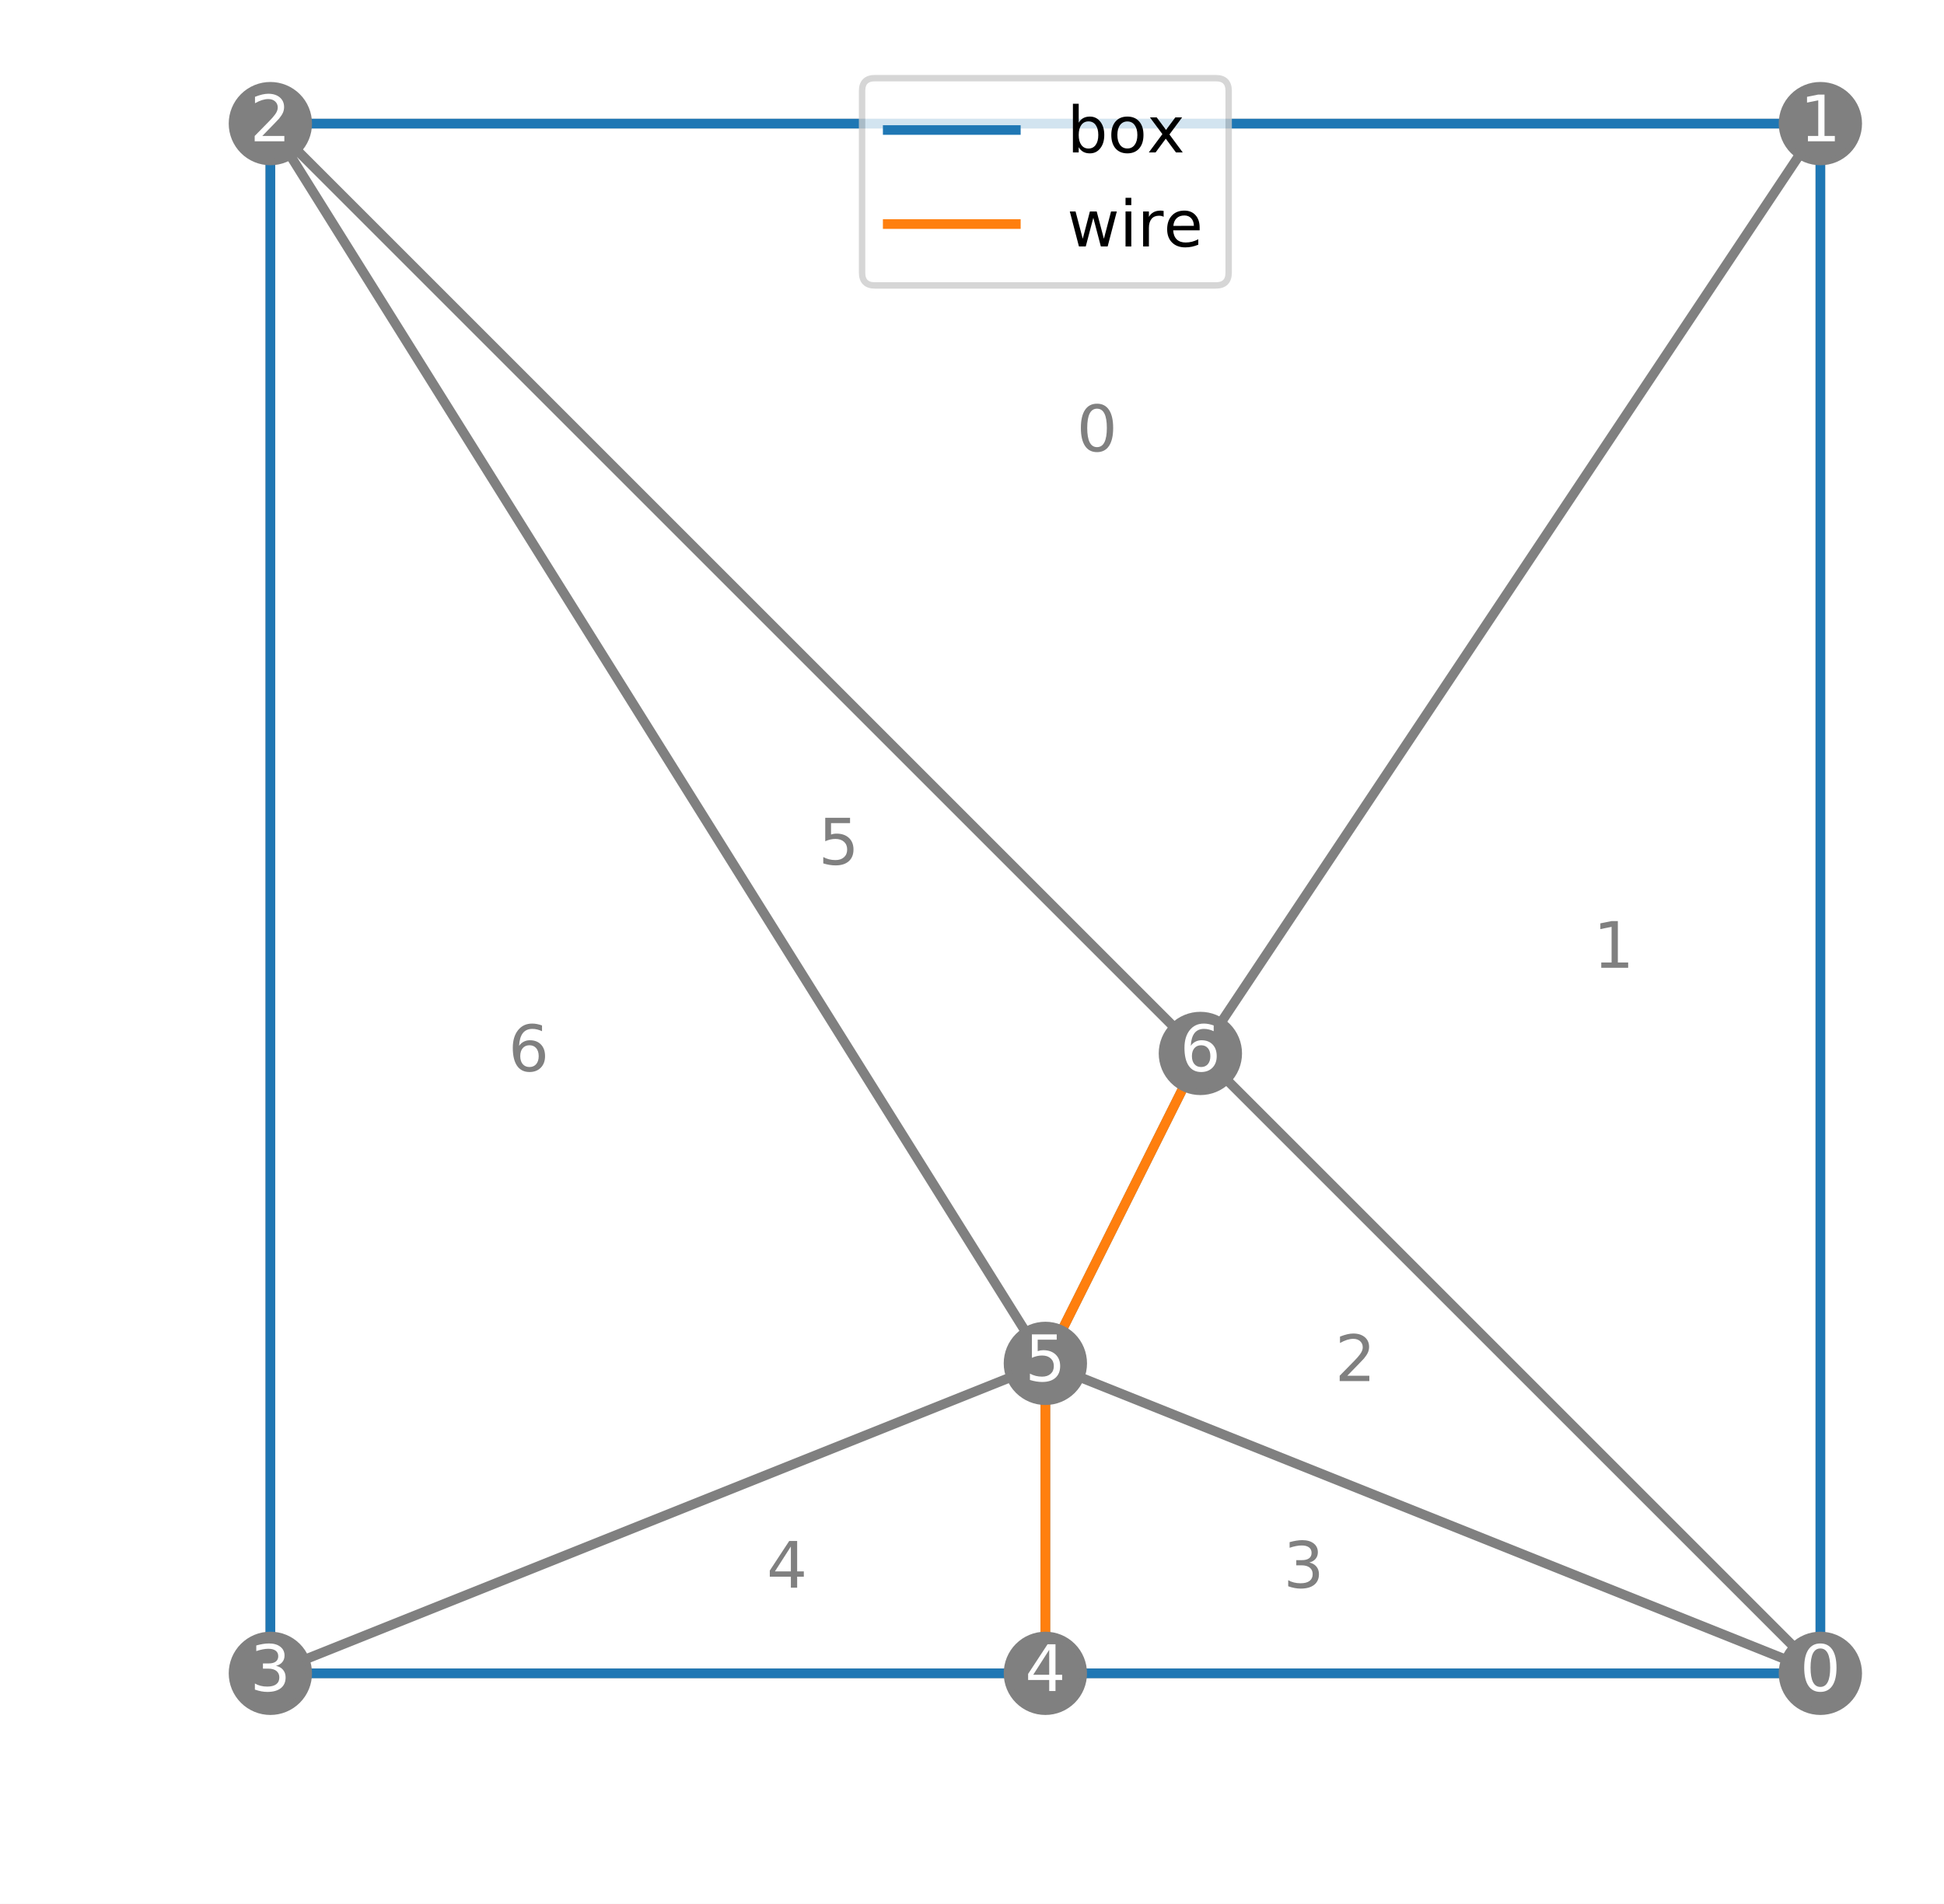
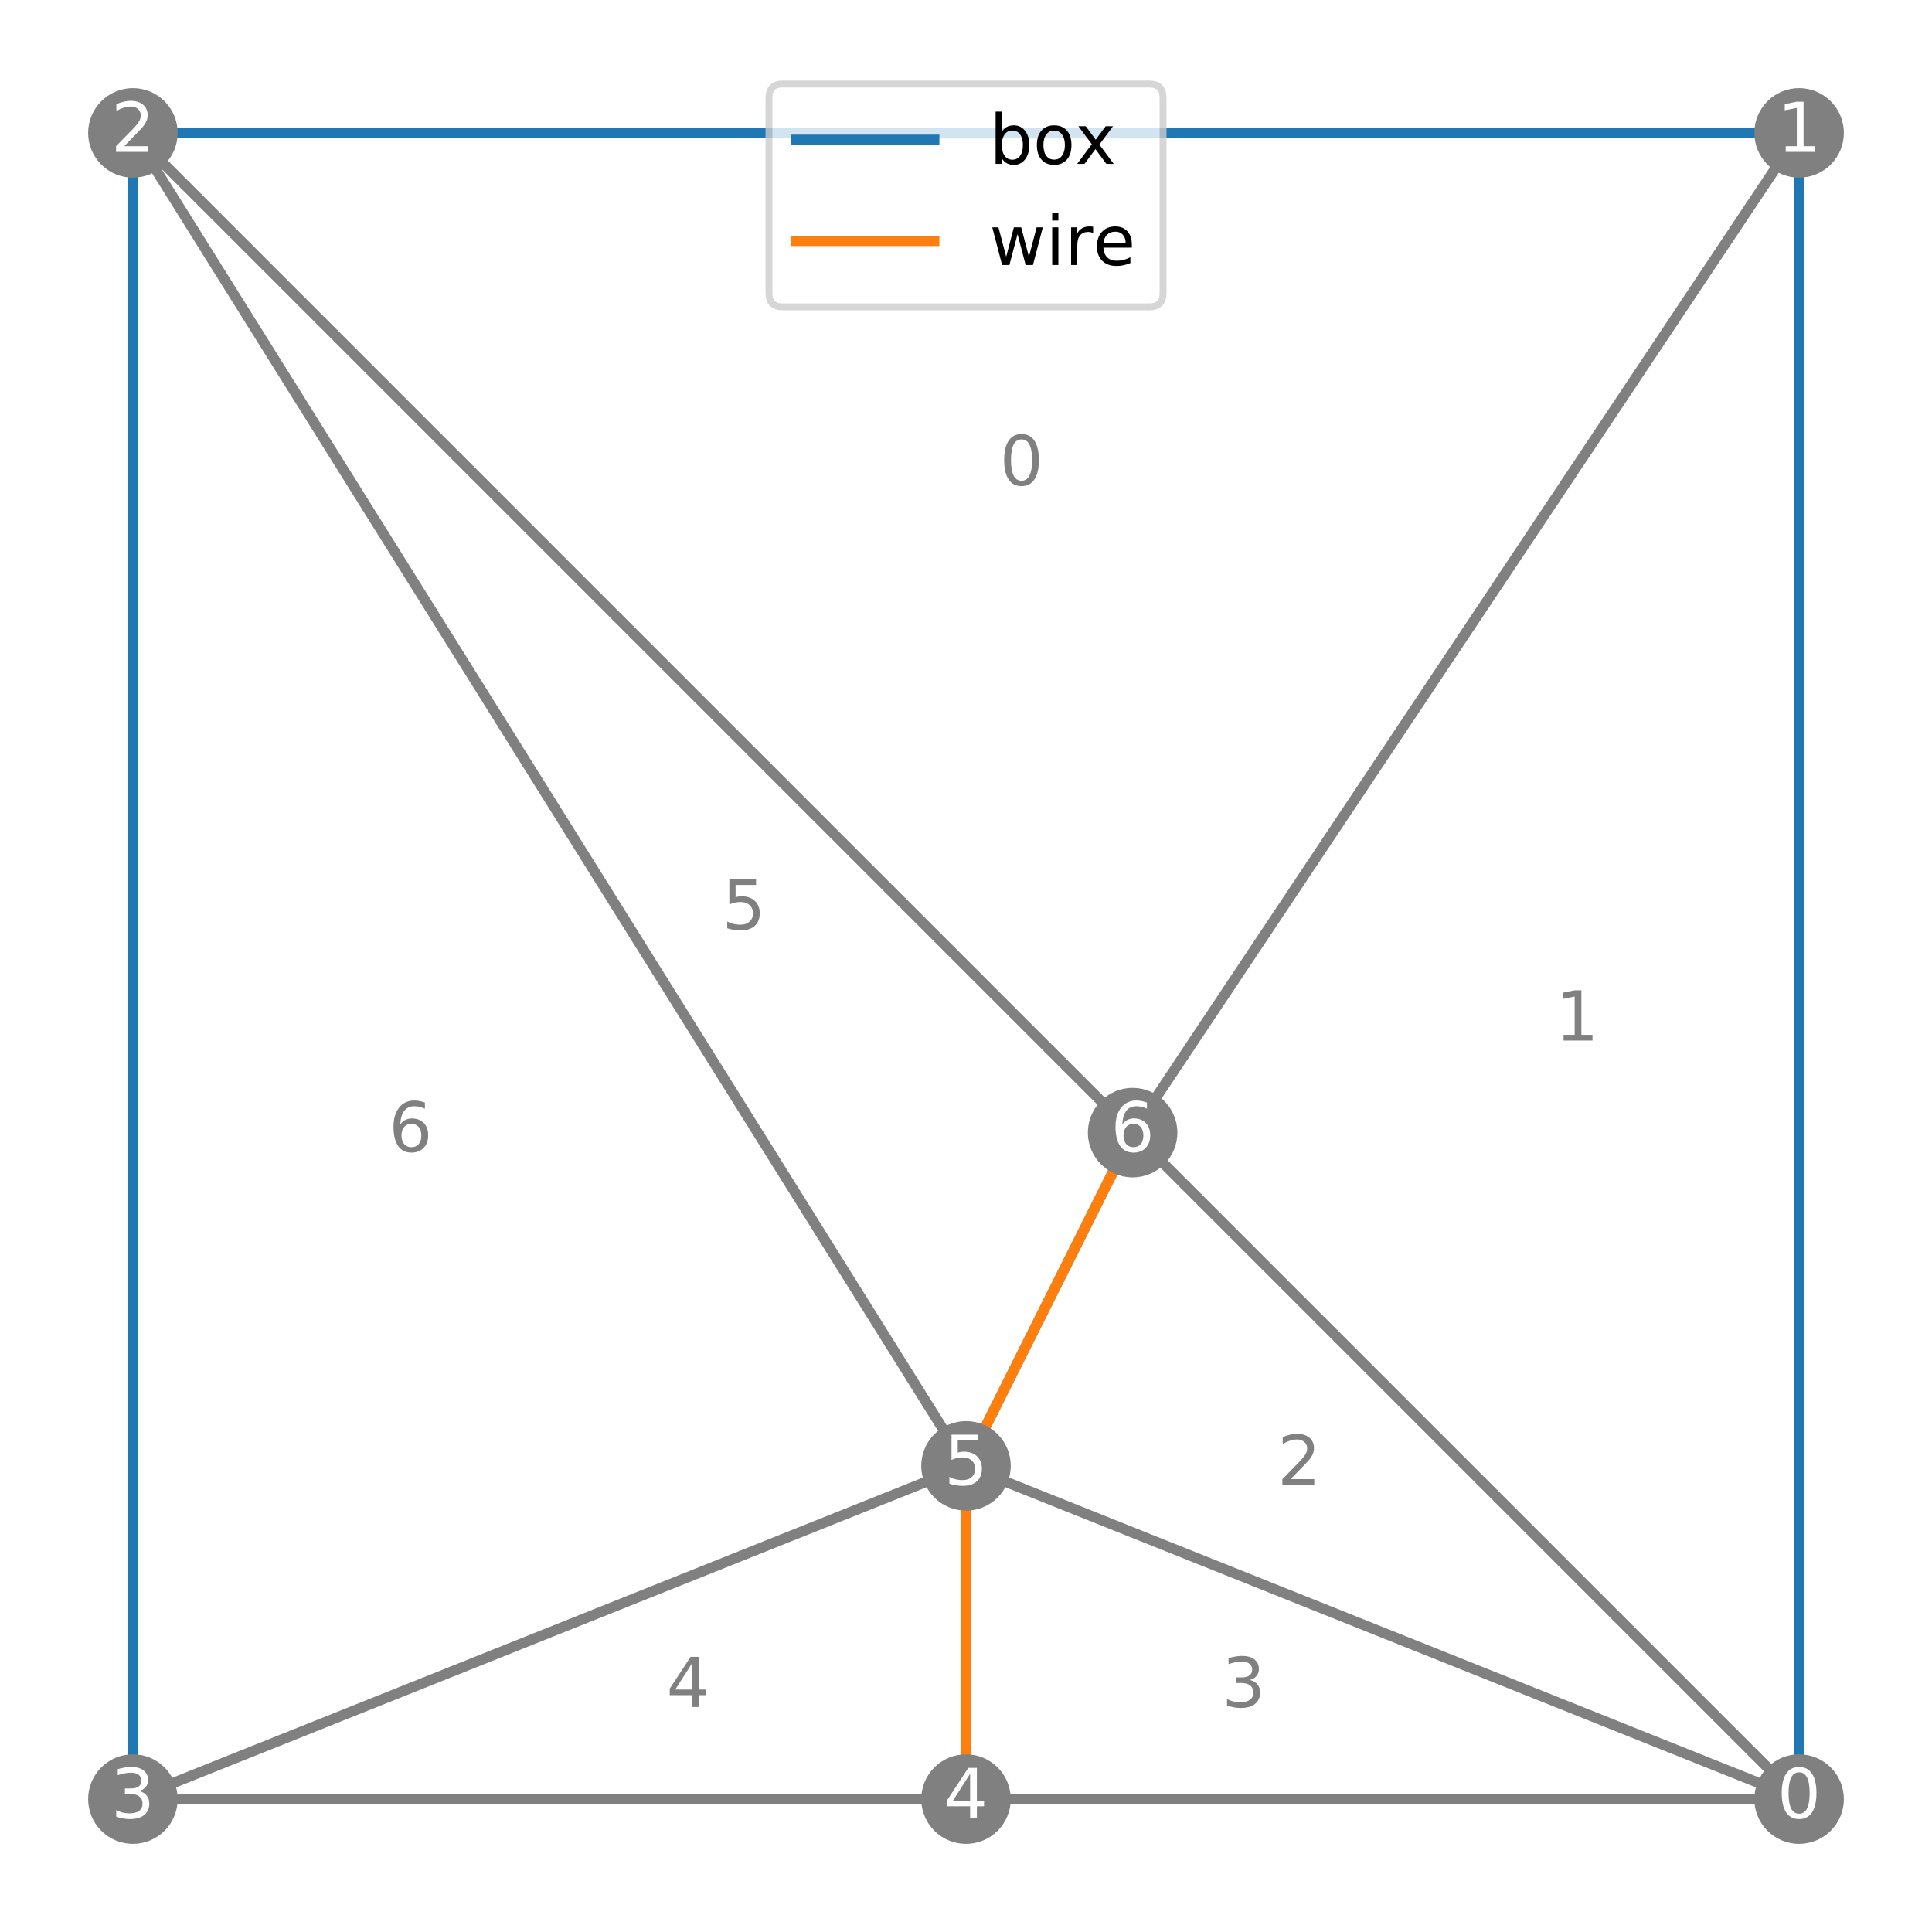
- <svg xmlns="http://www.w3.org/2000/svg" xmlns:xlink="http://www.w3.org/1999/xlink" height="297.19pt" version="1.1" viewBox="0 0 303.415 297.19" width="303.415pt">
+ <svg xmlns="http://www.w3.org/2000/svg" xmlns:xlink="http://www.w3.org/1999/xlink" height="280.512pt" version="1.1" viewBox="0 0 280.512 280.512" width="280.512pt">
  <defs>
    <style type="text/css">
*{stroke-linecap:butt;stroke-linejoin:round;}
  </style>
  </defs>
  <g id="figure_1">
    <g id="patch_1">
-       <path d="M 0 297.19  L 303.415 297.19  L 303.415 0  L 0 0  z " style="fill:#ffffff;" />
+       <path d="M 0 280.512  L 280.512 280.512  L 280.512 0  L 0 0  z " style="fill:#ffffff;" />
    </g>
    <g id="axes_1">
      <g id="line2d_1">
-         <path clip-path="url(#pb3775646ca)" d="M 284.119 19.296  L 284.119 261.216  M 42.199 19.296  L 284.119 19.296  M 42.199 261.216  L 42.199 19.296  M 163.159 261.216  L 284.119 261.216  M 163.159 261.216  L 42.199 261.216  M 163.159 212.832  L 284.119 261.216  M 163.159 212.832  L 42.199 19.296  M 163.159 212.832  L 42.199 261.216  M 163.159 212.832  L 163.159 261.216  M 187.351 164.448  L 284.119 261.216  M 187.351 164.448  L 284.119 19.296  M 187.351 164.448  L 42.199 19.296  M 187.351 164.448  L 163.159 212.832  " style="fill:none;stroke:#808080;stroke-linecap:square;stroke-width:1.5;" />
+         <path clip-path="url(#pfef52c1c32)" d="M 261.216 19.296  L 261.216 261.216  M 19.296 19.296  L 261.216 19.296  M 19.296 261.216  L 19.296 19.296  M 140.256 261.216  L 261.216 261.216  M 140.256 261.216  L 19.296 261.216  M 140.256 212.832  L 261.216 261.216  M 140.256 212.832  L 19.296 19.296  M 140.256 212.832  L 19.296 261.216  M 140.256 212.832  L 140.256 261.216  M 164.448 164.448  L 261.216 261.216  M 164.448 164.448  L 261.216 19.296  M 164.448 164.448  L 19.296 19.296  M 164.448 164.448  L 140.256 212.832  " style="fill:none;stroke:#808080;stroke-linecap:square;stroke-width:1.5;" />
      </g>
      <g id="line2d_2" />
      <g id="line2d_3">
-         <path clip-path="url(#pb3775646ca)" d="M 284.119 19.296  L 42.199 19.296  L 42.199 261.216  L 163.159 261.216  L 284.119 261.216  L 284.119 19.296  " style="fill:none;stroke:#1f77b4;stroke-linecap:square;stroke-width:1.5;" />
+         <path clip-path="url(#pfef52c1c32)" d="M 261.216 261.216  L 261.216 19.296  L 19.296 19.296  L 19.296 261.216  " style="fill:none;stroke:#1f77b4;stroke-linecap:square;stroke-width:1.5;" />
      </g>
      <g id="line2d_4">
-         <path clip-path="url(#pb3775646ca)" d="M 163.159 261.216  L 163.159 212.832  L 187.351 164.448  " style="fill:none;stroke:#ff7f0e;stroke-linecap:square;stroke-width:1.5;" />
+         <path clip-path="url(#pfef52c1c32)" d="M 140.256 261.216  L 140.256 212.832  L 164.448 164.448  " style="fill:none;stroke:#ff7f0e;stroke-linecap:square;stroke-width:1.5;" />
      </g>
      <g id="line2d_5">
        <defs>
-           <path d="M 0 6  C 1.591 6 3.117 5.368 4.243 4.243  C 5.368 3.117 6 1.591 6 0  C 6 -1.591 5.368 -3.117 4.243 -4.243  C 3.117 -5.368 1.591 -6 0 -6  C -1.591 -6 -3.117 -5.368 -4.243 -4.243  C -5.368 -3.117 -6 -1.591 -6 0  C -6 1.591 -5.368 3.117 -4.243 4.243  C -3.117 5.368 -1.591 6 0 6  z " id="m595b2fc277" style="stroke:#808080;" />
+           <path d="M 0 6  C 1.591 6 3.117 5.368 4.243 4.243  C 5.368 3.117 6 1.591 6 0  C 6 -1.591 5.368 -3.117 4.243 -4.243  C 3.117 -5.368 1.591 -6 0 -6  C -1.591 -6 -3.117 -5.368 -4.243 -4.243  C -5.368 -3.117 -6 -1.591 -6 0  C -6 1.591 -5.368 3.117 -4.243 4.243  C -3.117 5.368 -1.591 6 0 6  z " id="mc78a3ed029" style="stroke:#808080;" />
        </defs>
-         <g clip-path="url(#pb3775646ca)">
-           <use style="fill:#808080;stroke:#808080;" x="284.119" xlink:href="#m595b2fc277" y="261.216" />
-           <use style="fill:#808080;stroke:#808080;" x="284.119" xlink:href="#m595b2fc277" y="19.296" />
-           <use style="fill:#808080;stroke:#808080;" x="42.199" xlink:href="#m595b2fc277" y="19.296" />
-           <use style="fill:#808080;stroke:#808080;" x="42.199" xlink:href="#m595b2fc277" y="261.216" />
-           <use style="fill:#808080;stroke:#808080;" x="163.159" xlink:href="#m595b2fc277" y="261.216" />
-           <use style="fill:#808080;stroke:#808080;" x="163.159" xlink:href="#m595b2fc277" y="212.832" />
-           <use style="fill:#808080;stroke:#808080;" x="187.351" xlink:href="#m595b2fc277" y="164.448" />
+         <g clip-path="url(#pfef52c1c32)">
+           <use style="fill:#808080;stroke:#808080;" x="261.216" xlink:href="#mc78a3ed029" y="261.216" />
+           <use style="fill:#808080;stroke:#808080;" x="261.216" xlink:href="#mc78a3ed029" y="19.296" />
+           <use style="fill:#808080;stroke:#808080;" x="19.296" xlink:href="#mc78a3ed029" y="19.296" />
+           <use style="fill:#808080;stroke:#808080;" x="19.296" xlink:href="#mc78a3ed029" y="261.216" />
+           <use style="fill:#808080;stroke:#808080;" x="140.256" xlink:href="#mc78a3ed029" y="261.216" />
+           <use style="fill:#808080;stroke:#808080;" x="140.256" xlink:href="#mc78a3ed029" y="212.832" />
+           <use style="fill:#808080;stroke:#808080;" x="164.448" xlink:href="#mc78a3ed029" y="164.448" />
        </g>
      </g>
      <g id="text_1">
        <defs>
          <path d="M 31.781 66.406  Q 24.172 66.406 20.328 58.906  Q 16.5 51.422 16.5 36.375  Q 16.5 21.391 20.328 13.891  Q 24.172 6.391 31.781 6.391  Q 39.453 6.391 43.281 13.891  Q 47.125 21.391 47.125 36.375  Q 47.125 51.422 43.281 58.906  Q 39.453 66.406 31.781 66.406  z M 31.781 74.219  Q 44.047 74.219 50.516 64.516  Q 56.984 54.828 56.984 36.375  Q 56.984 17.969 50.516 8.266  Q 44.047 -1.422 31.781 -1.422  Q 19.531 -1.422 13.062 8.266  Q 6.594 17.969 6.594 36.375  Q 6.594 54.828 13.062 64.516  Q 19.531 74.219 31.781 74.219  z " id="DejaVuSans-48" />
        </defs>
-         <g style="fill:#808080;" transform="translate(168.0419 70.43937)scale(0.1 -0.1)">
+         <g style="fill:#808080;" transform="translate(145.1387 70.43937)scale(0.1 -0.1)">
          <use xlink:href="#DejaVuSans-48" />
        </g>
      </g>
      <g id="text_2">
        <defs>
          <path d="M 12.406 8.297  L 28.516 8.297  L 28.516 63.922  L 10.984 60.406  L 10.984 69.391  L 28.422 72.906  L 38.281 72.906  L 38.281 8.297  L 54.391 8.297  L 54.391 0  L 12.406 0  z " id="DejaVuSans-49" />
        </defs>
-         <g style="fill:#808080;" transform="translate(248.6819 151.0794)scale(0.1 -0.1)">
+         <g style="fill:#808080;" transform="translate(225.7788 151.0794)scale(0.1 -0.1)">
          <use xlink:href="#DejaVuSans-49" />
        </g>
      </g>
      <g id="text_3">
        <defs>
          <path d="M 19.188 8.297  L 53.609 8.297  L 53.609 0  L 7.328 0  L 7.328 8.297  Q 12.938 14.109 22.625 23.891  Q 32.328 33.688 34.812 36.531  Q 39.547 41.844 41.422 45.531  Q 43.312 49.219 43.312 52.781  Q 43.312 58.594 39.234 62.25  Q 35.156 65.922 28.609 65.922  Q 23.969 65.922 18.812 64.312  Q 13.672 62.703 7.812 59.422  L 7.812 69.391  Q 13.766 71.781 18.938 73  Q 24.125 74.219 28.422 74.219  Q 39.75 74.219 46.484 68.547  Q 53.219 62.891 53.219 53.422  Q 53.219 48.922 51.531 44.891  Q 49.859 40.875 45.406 35.406  Q 44.188 33.984 37.641 27.219  Q 31.109 20.453 19.188 8.297  z " id="DejaVuSans-50" />
        </defs>
-         <g style="fill:#808080;" transform="translate(208.3619 215.5914)scale(0.1 -0.1)">
+         <g style="fill:#808080;" transform="translate(185.4588 215.5914)scale(0.1 -0.1)">
          <use xlink:href="#DejaVuSans-50" />
        </g>
      </g>
      <g id="text_4">
        <defs>
          <path d="M 40.578 39.312  Q 47.656 37.797 51.625 33  Q 55.609 28.219 55.609 21.188  Q 55.609 10.406 48.188 4.484  Q 40.766 -1.422 27.094 -1.422  Q 22.516 -1.422 17.656 -0.516  Q 12.797 0.391 7.625 2.203  L 7.625 11.719  Q 11.719 9.328 16.594 8.109  Q 21.484 6.891 26.812 6.891  Q 36.078 6.891 40.938 10.547  Q 45.797 14.203 45.797 21.188  Q 45.797 27.641 41.281 31.266  Q 36.766 34.906 28.719 34.906  L 20.219 34.906  L 20.219 43.016  L 29.109 43.016  Q 36.375 43.016 40.234 45.922  Q 44.094 48.828 44.094 54.297  Q 44.094 59.906 40.109 62.906  Q 36.141 65.922 28.719 65.922  Q 24.656 65.922 20.016 65.031  Q 15.375 64.156 9.812 62.312  L 9.812 71.094  Q 15.438 72.656 20.344 73.438  Q 25.25 74.219 29.594 74.219  Q 40.828 74.219 47.359 69.109  Q 53.906 64.016 53.906 55.328  Q 53.906 49.266 50.438 45.094  Q 46.969 40.922 40.578 39.312  z " id="DejaVuSans-51" />
        </defs>
-         <g style="fill:#808080;" transform="translate(200.2979 247.8474)scale(0.1 -0.1)">
+         <g style="fill:#808080;" transform="translate(177.3947 247.8474)scale(0.1 -0.1)">
          <use xlink:href="#DejaVuSans-51" />
        </g>
      </g>
      <g id="text_5">
        <defs>
          <path d="M 37.797 64.312  L 12.891 25.391  L 37.797 25.391  z M 35.203 72.906  L 47.609 72.906  L 47.609 25.391  L 58.016 25.391  L 58.016 17.188  L 47.609 17.188  L 47.609 0  L 37.797 0  L 37.797 17.188  L 4.891 17.188  L 4.891 26.703  z " id="DejaVuSans-52" />
        </defs>
-         <g style="fill:#808080;" transform="translate(119.6579 247.8474)scale(0.1 -0.1)">
+         <g style="fill:#808080;" transform="translate(96.75475 247.8474)scale(0.1 -0.1)">
          <use xlink:href="#DejaVuSans-52" />
        </g>
      </g>
      <g id="text_6">
        <defs>
          <path d="M 10.797 72.906  L 49.516 72.906  L 49.516 64.594  L 19.828 64.594  L 19.828 46.734  Q 21.969 47.469 24.109 47.828  Q 26.266 48.188 28.422 48.188  Q 40.625 48.188 47.75 41.5  Q 54.891 34.812 54.891 23.391  Q 54.891 11.625 47.562 5.094  Q 40.234 -1.422 26.906 -1.422  Q 22.312 -1.422 17.547 -0.641  Q 12.797 0.141 7.719 1.703  L 7.719 11.625  Q 12.109 9.234 16.797 8.062  Q 21.484 6.891 26.703 6.891  Q 35.156 6.891 40.078 11.328  Q 45.016 15.766 45.016 23.391  Q 45.016 31 40.078 35.438  Q 35.156 39.891 26.703 39.891  Q 22.75 39.891 18.812 39.016  Q 14.891 38.141 10.797 36.281  z " id="DejaVuSans-53" />
        </defs>
-         <g style="fill:#808080;" transform="translate(127.7219 134.9514)scale(0.1 -0.1)">
+         <g style="fill:#808080;" transform="translate(104.8187 134.9514)scale(0.1 -0.1)">
          <use xlink:href="#DejaVuSans-53" />
        </g>
      </g>
      <g id="text_7">
        <defs>
          <path d="M 33.016 40.375  Q 26.375 40.375 22.484 35.828  Q 18.609 31.297 18.609 23.391  Q 18.609 15.531 22.484 10.953  Q 26.375 6.391 33.016 6.391  Q 39.656 6.391 43.531 10.953  Q 47.406 15.531 47.406 23.391  Q 47.406 31.297 43.531 35.828  Q 39.656 40.375 33.016 40.375  z M 52.594 71.297  L 52.594 62.312  Q 48.875 64.062 45.094 64.984  Q 41.312 65.922 37.594 65.922  Q 27.828 65.922 22.672 59.328  Q 17.531 52.734 16.797 39.406  Q 19.672 43.656 24.016 45.922  Q 28.375 48.188 33.594 48.188  Q 44.578 48.188 50.953 41.516  Q 57.328 34.859 57.328 23.391  Q 57.328 12.156 50.688 5.359  Q 44.047 -1.422 33.016 -1.422  Q 20.359 -1.422 13.672 8.266  Q 6.984 17.969 6.984 36.375  Q 6.984 53.656 15.188 63.938  Q 23.391 74.219 37.203 74.219  Q 40.922 74.219 44.703 73.484  Q 48.484 72.75 52.594 71.297  z " id="DejaVuSans-54" />
        </defs>
-         <g style="fill:#808080;" transform="translate(79.33787 167.2074)scale(0.1 -0.1)">
+         <g style="fill:#808080;" transform="translate(56.43475 167.2074)scale(0.1 -0.1)">
          <use xlink:href="#DejaVuSans-54" />
        </g>
      </g>
      <g id="text_8">
-         <g style="fill:#ffffff;" transform="translate(280.9379 263.9754)scale(0.1 -0.1)">
+         <g style="fill:#ffffff;" transform="translate(258.0347 263.9754)scale(0.1 -0.1)">
          <use xlink:href="#DejaVuSans-48" />
        </g>
      </g>
      <g id="text_9">
-         <g style="fill:#ffffff;" transform="translate(280.9379 22.05538)scale(0.1 -0.1)">
+         <g style="fill:#ffffff;" transform="translate(258.0347 22.05538)scale(0.1 -0.1)">
          <use xlink:href="#DejaVuSans-49" />
        </g>
      </g>
      <g id="text_10">
-         <g style="fill:#ffffff;" transform="translate(39.01787 22.05538)scale(0.1 -0.1)">
+         <g style="fill:#ffffff;" transform="translate(16.11475 22.05538)scale(0.1 -0.1)">
          <use xlink:href="#DejaVuSans-50" />
        </g>
      </g>
      <g id="text_11">
-         <g style="fill:#ffffff;" transform="translate(39.01787 263.9754)scale(0.1 -0.1)">
+         <g style="fill:#ffffff;" transform="translate(16.11475 263.9754)scale(0.1 -0.1)">
          <use xlink:href="#DejaVuSans-51" />
        </g>
      </g>
      <g id="text_12">
-         <g style="fill:#ffffff;" transform="translate(159.9779 263.9754)scale(0.1 -0.1)">
+         <g style="fill:#ffffff;" transform="translate(137.0747 263.9754)scale(0.1 -0.1)">
          <use xlink:href="#DejaVuSans-52" />
        </g>
      </g>
      <g id="text_13">
-         <g style="fill:#ffffff;" transform="translate(159.9779 215.5914)scale(0.1 -0.1)">
+         <g style="fill:#ffffff;" transform="translate(137.0747 215.5914)scale(0.1 -0.1)">
          <use xlink:href="#DejaVuSans-53" />
        </g>
      </g>
      <g id="text_14">
-         <g style="fill:#ffffff;" transform="translate(184.1699 167.2074)scale(0.1 -0.1)">
+         <g style="fill:#ffffff;" transform="translate(161.2668 167.2074)scale(0.1 -0.1)">
          <use xlink:href="#DejaVuSans-54" />
        </g>
      </g>
      <g id="legend_1">
        <g id="patch_2">
-           <path d="M 136.551 44.556  L 189.768 44.556  Q 191.768 44.556 191.768 42.556  L 191.768 14.2  Q 191.768 12.2 189.768 12.2  L 136.551 12.2  Q 134.551 12.2 134.551 14.2  L 134.551 42.556  Q 134.551 44.556 136.551 44.556  z " style="fill:#ffffff;opacity:0.8;stroke:#cccccc;stroke-linejoin:miter;" />
+           <path d="M 113.647 44.556  L 166.865 44.556  Q 168.865 44.556 168.865 42.556  L 168.865 14.2  Q 168.865 12.2 166.865 12.2  L 113.647 12.2  Q 111.647 12.2 111.647 14.2  L 111.647 42.556  Q 111.647 44.556 113.647 44.556  z " style="fill:#ffffff;opacity:0.8;stroke:#cccccc;stroke-linejoin:miter;" />
        </g>
        <g id="line2d_6">
-           <path d="M 138.551 20.298  L 158.551 20.298  " style="fill:none;stroke:#1f77b4;stroke-linecap:square;stroke-width:1.5;" />
+           <path d="M 115.647 20.298  L 135.647 20.298  " style="fill:none;stroke:#1f77b4;stroke-linecap:square;stroke-width:1.5;" />
        </g>
        <g id="line2d_7" />
        <g id="text_15">
          <defs>
            <path d="M 48.688 27.297  Q 48.688 37.203 44.609 42.844  Q 40.531 48.484 33.406 48.484  Q 26.266 48.484 22.188 42.844  Q 18.109 37.203 18.109 27.297  Q 18.109 17.391 22.188 11.75  Q 26.266 6.109 33.406 6.109  Q 40.531 6.109 44.609 11.75  Q 48.688 17.391 48.688 27.297  z M 18.109 46.391  Q 20.953 51.266 25.266 53.625  Q 29.594 56 35.594 56  Q 45.562 56 51.781 48.094  Q 58.016 40.188 58.016 27.297  Q 58.016 14.406 51.781 6.484  Q 45.562 -1.422 35.594 -1.422  Q 29.594 -1.422 25.266 0.953  Q 20.953 3.328 18.109 8.203  L 18.109 0  L 9.078 0  L 9.078 75.984  L 18.109 75.984  z " id="DejaVuSans-98" />
            <path d="M 30.609 48.391  Q 23.391 48.391 19.188 42.75  Q 14.984 37.109 14.984 27.297  Q 14.984 17.484 19.156 11.844  Q 23.344 6.203 30.609 6.203  Q 37.797 6.203 41.984 11.859  Q 46.188 17.531 46.188 27.297  Q 46.188 37.016 41.984 42.703  Q 37.797 48.391 30.609 48.391  z M 30.609 56  Q 42.328 56 49.016 48.375  Q 55.719 40.766 55.719 27.297  Q 55.719 13.875 49.016 6.219  Q 42.328 -1.422 30.609 -1.422  Q 18.844 -1.422 12.172 6.219  Q 5.516 13.875 5.516 27.297  Q 5.516 40.766 12.172 48.375  Q 18.844 56 30.609 56  z " id="DejaVuSans-111" />
            <path d="M 54.891 54.688  L 35.109 28.078  L 55.906 0  L 45.312 0  L 29.391 21.484  L 13.484 0  L 2.875 0  L 24.125 28.609  L 4.688 54.688  L 15.281 54.688  L 29.781 35.203  L 44.281 54.688  z " id="DejaVuSans-120" />
          </defs>
-           <g transform="translate(166.5505 23.79844)scale(0.1 -0.1)">
+           <g transform="translate(143.6474 23.79844)scale(0.1 -0.1)">
            <use xlink:href="#DejaVuSans-98" />
            <use x="63.477" xlink:href="#DejaVuSans-111" />
            <use x="124.611" xlink:href="#DejaVuSans-120" />
          </g>
        </g>
        <g id="line2d_8">
-           <path d="M 138.551 34.977  L 158.551 34.977  " style="fill:none;stroke:#ff7f0e;stroke-linecap:square;stroke-width:1.5;" />
+           <path d="M 115.647 34.977  L 135.647 34.977  " style="fill:none;stroke:#ff7f0e;stroke-linecap:square;stroke-width:1.5;" />
        </g>
        <g id="line2d_9" />
        <g id="text_16">
          <defs>
            <path d="M 4.203 54.688  L 13.188 54.688  L 24.422 12.016  L 35.594 54.688  L 46.188 54.688  L 57.422 12.016  L 68.609 54.688  L 77.594 54.688  L 63.281 0  L 52.688 0  L 40.922 44.828  L 29.109 0  L 18.5 0  z " id="DejaVuSans-119" />
            <path d="M 9.422 54.688  L 18.406 54.688  L 18.406 0  L 9.422 0  z M 9.422 75.984  L 18.406 75.984  L 18.406 64.594  L 9.422 64.594  z " id="DejaVuSans-105" />
            <path d="M 41.109 46.297  Q 39.594 47.172 37.812 47.578  Q 36.031 48 33.891 48  Q 26.266 48 22.188 43.047  Q 18.109 38.094 18.109 28.812  L 18.109 0  L 9.078 0  L 9.078 54.688  L 18.109 54.688  L 18.109 46.188  Q 20.953 51.172 25.484 53.578  Q 30.031 56 36.531 56  Q 37.453 56 38.578 55.875  Q 39.703 55.766 41.062 55.516  z " id="DejaVuSans-114" />
            <path d="M 56.203 29.594  L 56.203 25.203  L 14.891 25.203  Q 15.484 15.922 20.484 11.062  Q 25.484 6.203 34.422 6.203  Q 39.594 6.203 44.453 7.469  Q 49.312 8.734 54.109 11.281  L 54.109 2.781  Q 49.266 0.734 44.188 -0.344  Q 39.109 -1.422 33.891 -1.422  Q 20.797 -1.422 13.156 6.188  Q 5.516 13.812 5.516 26.812  Q 5.516 40.234 12.766 48.109  Q 20.016 56 32.328 56  Q 43.359 56 49.781 48.891  Q 56.203 41.797 56.203 29.594  z M 47.219 32.234  Q 47.125 39.594 43.094 43.984  Q 39.062 48.391 32.422 48.391  Q 24.906 48.391 20.391 44.141  Q 15.875 39.891 15.188 32.172  z " id="DejaVuSans-101" />
          </defs>
-           <g transform="translate(166.5505 38.47656)scale(0.1 -0.1)">
+           <g transform="translate(143.6474 38.47656)scale(0.1 -0.1)">
            <use xlink:href="#DejaVuSans-119" />
            <use x="81.787" xlink:href="#DejaVuSans-105" />
            <use x="109.57" xlink:href="#DejaVuSans-114" />
            <use x="150.652" xlink:href="#DejaVuSans-101" />
          </g>
        </g>
      </g>
    </g>
  </g>
  <defs>
-     <clipPath id="pb3775646ca">
-       <rect height="266.112" width="266.112" x="30.103" y="7.2" />
+     <clipPath id="pfef52c1c32">
+       <rect height="266.112" width="266.112" x="7.2" y="7.2" />
    </clipPath>
  </defs>
</svg>
